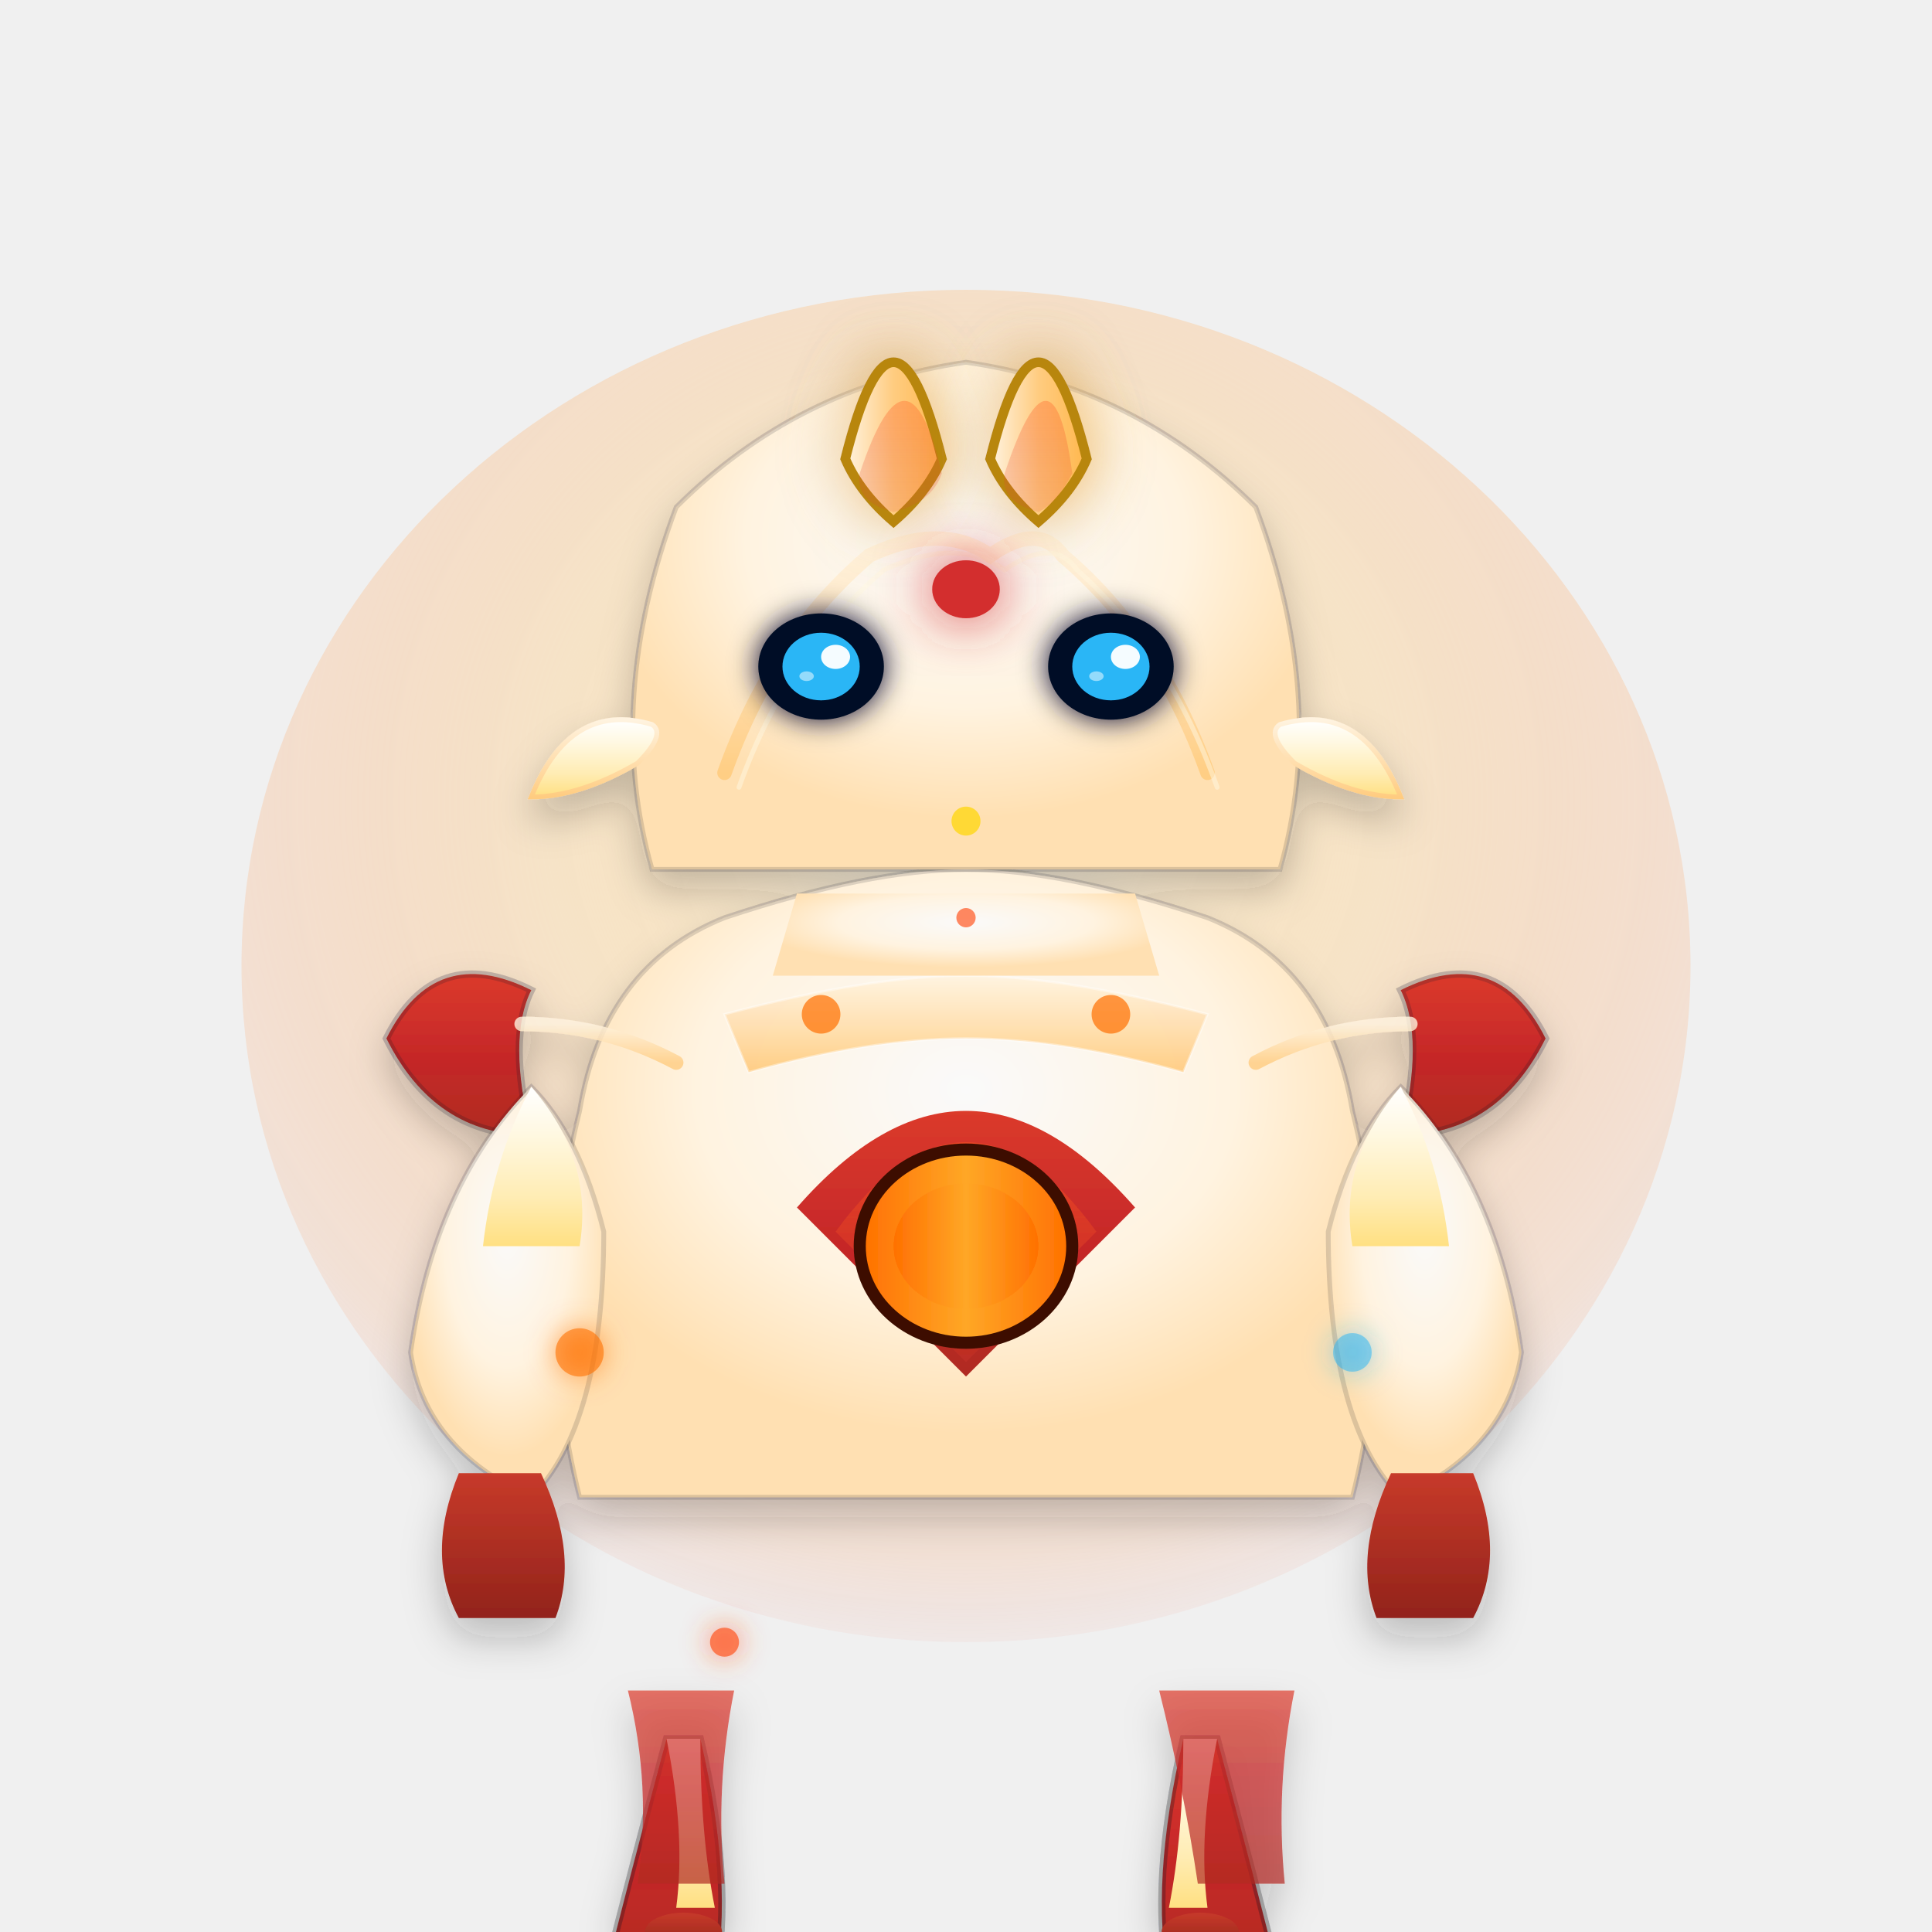
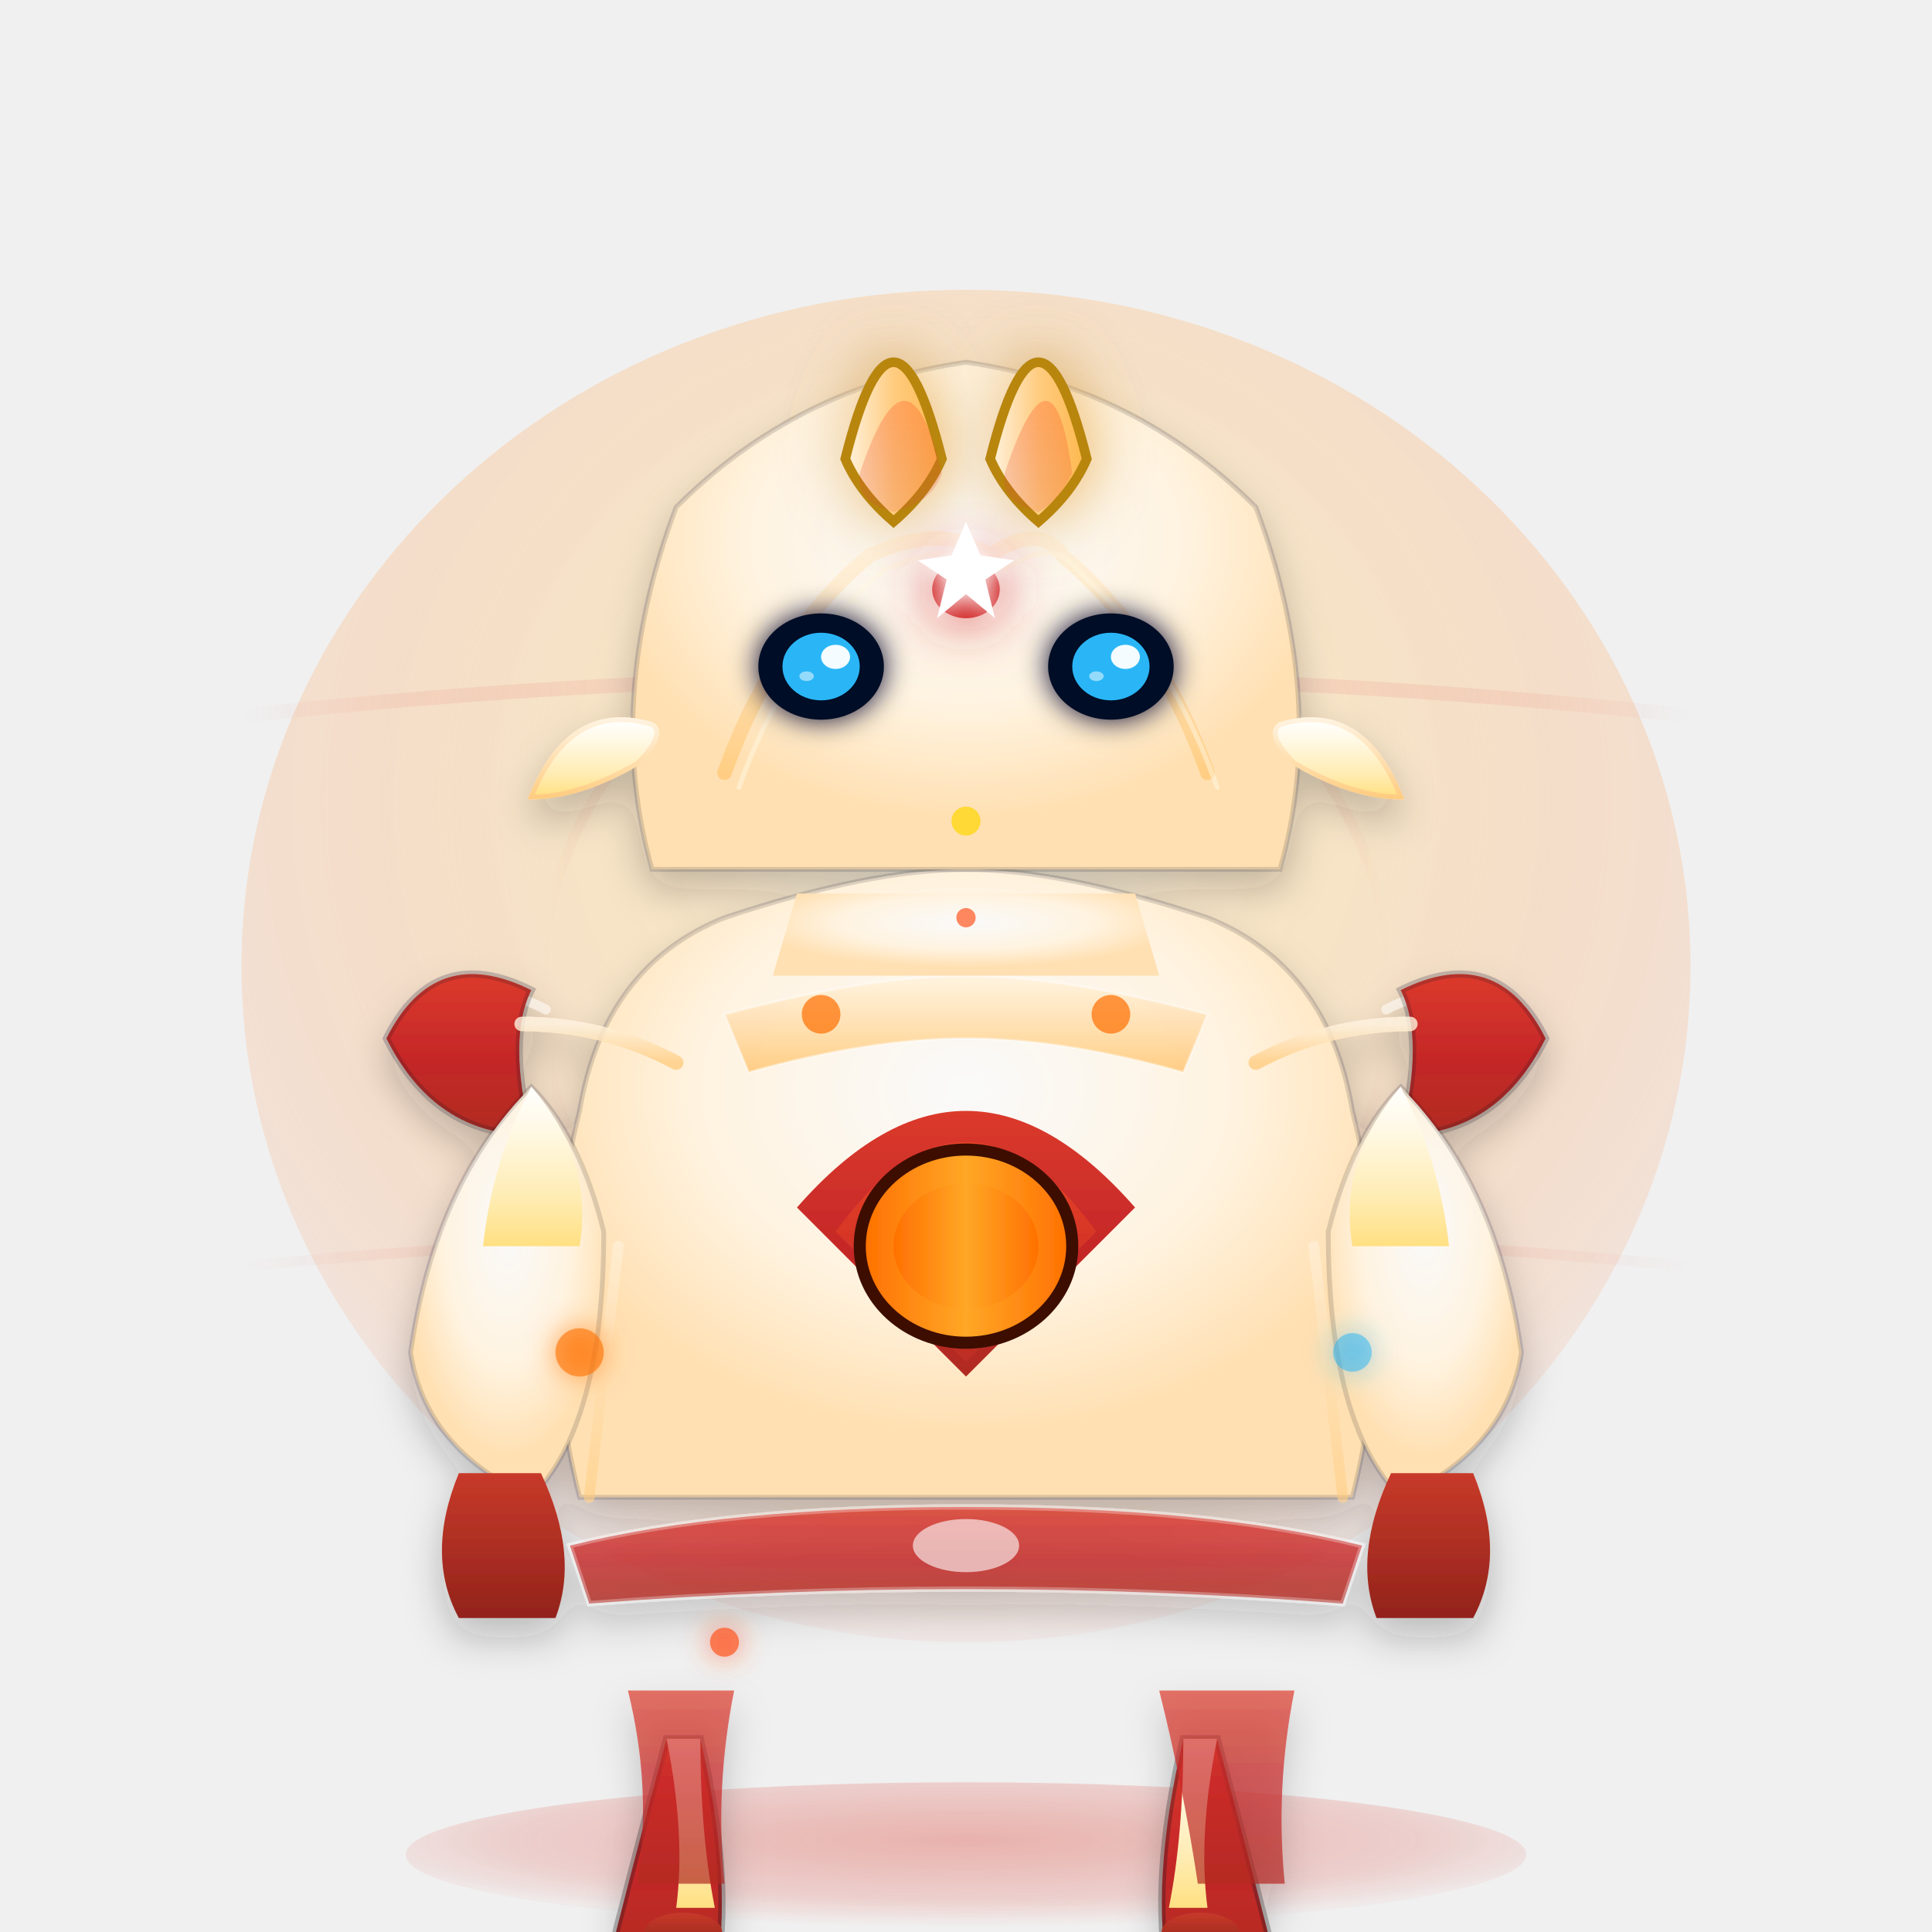
<svg xmlns="http://www.w3.org/2000/svg" viewBox="0 0 400 400" width="400" height="400" role="img">
  <defs>
    <radialGradient id="au_taro" cx="50%" cy="38%" r="65%">
      <stop offset="0%" stop-color="#fffdf0" stop-opacity="0.95" />
      <stop offset="45%" stop-color="#ffd08a" stop-opacity="0.4" />
      <stop offset="85%" stop-color="#ff8c42" stop-opacity="0.15" />
      <stop offset="100%" stop-color="#e0453f" stop-opacity="0" />
    </radialGradient>
    <radialGradient id="skin_taro" cx="50%" cy="35%" r="55%">
      <stop offset="0%" stop-color="#fafafa" />
      <stop offset="60%" stop-color="#fff3e0" />
      <stop offset="100%" stop-color="#ffe0b2" />
    </radialGradient>
    <linearGradient id="mn_taro" x1="0" y1="0" x2="0" y2="1">
      <stop offset="0%" stop-color="#db3a2c" />
      <stop offset="50%" stop-color="#c62828" />
      <stop offset="100%" stop-color="#b02a21" />
    </linearGradient>
    <linearGradient id="mn_taro_shine" x1="0" y1="0" x2="0" y2="1">
      <stop offset="0%" stop-color="#ff5722" stop-opacity="0.8" />
      <stop offset="100%" stop-color="#db3a2c" stop-opacity="0.4" />
    </linearGradient>
    <linearGradient id="sv_taro" x1="0" y1="0" x2="0" y2="1">
      <stop offset="0%" stop-color="#ffffff" />
      <stop offset="30%" stop-color="#fff8e1" />
      <stop offset="70%" stop-color="#ffecb3" />
      <stop offset="100%" stop-color="#ffe082" />
    </linearGradient>
    <linearGradient id="ac_taro" x1="0" y1="0" x2="0" y2="1">
      <stop offset="0%" stop-color="#c73a2a" />
      <stop offset="100%" stop-color="#92231b" />
    </linearGradient>
    <linearGradient id="timer_taro" x1="0" y1="0" x2="1" y2="0">
      <stop offset="0%" stop-color="#ff6f00" />
      <stop offset="50%" stop-color="#ffa726" />
      <stop offset="100%" stop-color="#ff6f00" />
    </linearGradient>
    <linearGradient id="timer_taro_blue" x1="0" y1="0" x2="1" y2="0">
      <stop offset="0%" stop-color="#29b6f6" />
      <stop offset="50%" stop-color="#4fc3f7" />
      <stop offset="100%" stop-color="#29b6f6" />
    </linearGradient>
    <linearGradient id="timer_taro_red" x1="0" y1="0" x2="1" y2="0">
      <stop offset="0%" stop-color="#d32f2f" />
      <stop offset="50%" stop-color="#ef5350" />
      <stop offset="100%" stop-color="#d32f2f" />
    </linearGradient>
    <linearGradient id="silver_taro" x1="0" y1="0" x2="0" y2="1">
      <stop offset="0%" stop-color="#fff3e0" />
      <stop offset="50%" stop-color="#ffe0b2" />
      <stop offset="100%" stop-color="#ffcc80" />
    </linearGradient>
    <linearGradient id="taro_horn" x1="0" y1="0" x2="1" y2="0">
      <stop offset="0%" stop-color="#fff3e0" />
      <stop offset="50%" stop-color="#ffcc80" />
      <stop offset="100%" stop-color="#ffb74d" />
    </linearGradient>
    <filter id="glow_taro" x="-50%" y="-50%" width="200%" height="200%">
      <feGaussianBlur stdDeviation="3" result="blur" />
      <feMerge>
        <feMergeNode in="blur" />
        <feMergeNode in="SourceGraphic" />
      </feMerge>
    </filter>
    <filter id="soft_shadow" x="-20%" y="-20%" width="140%" height="140%">
      <feDropShadow dx="0" dy="4" stdDeviation="4" flood-color="rgba(20,24,36,0.25)" />
    </filter>
    <filter id="fire_glow" x="-100%" y="-100%" width="300%" height="300%">
      <feGaussianBlur stdDeviation="6" result="blur" />
      <feColorMatrix in="blur" type="matrix" values="1 0 0 0 0  0 0.7 0 0 0  0 0 0.3 0 0  0 0 0 1.8 0" />
      <feMerge>
        <feMergeNode in="blur" />
        <feMergeNode in="SourceGraphic" />
      </feMerge>
    </filter>
+     <radialGradient id="en_taro" cx="50%" cy="40%" r="60%">
+       <stop offset="0%" stop-color="#db3a2c" stop-opacity="0.9" />
+       <stop offset="70%" stop-color="#db3a2c" stop-opacity="0.45" />
+       <stop offset="100%" stop-color="#db3a2c" stop-opacity="0" />
+     </radialGradient>
+     <linearGradient id="ray_taro" x1="0" y1="0" x2="1" y2="0">
+       <stop offset="0%" stop-color="#db3a2c" stop-opacity="0" />
+       <stop offset="50%" stop-color="#ffffff" stop-opacity="0.95" />
+       <stop offset="100%" stop-color="#db3a2c" stop-opacity="0" />
+     </linearGradient>
+     <filter id="spark_taro" x="-100%" y="-100%" width="300%" height="300%">
+       <feGaussianBlur stdDeviation="2.2" result="blur" />
+       <feColorMatrix in="blur" type="matrix" values="1 0 0 0 0  0 1 0 0 0  0 0 1 0 0  0 0 0 2.2 0" />
+       <feMerge>
+         <feMergeNode in="blur" />
+         <feMergeNode in="SourceGraphic" />
+       </feMerge>
+     </filter>
  </defs>
  <ellipse cx="200" cy="200" rx="150" ry="140" fill="url(#au_taro)">
    <animate attributeName="opacity" values="0.4;0.9;0.4" dur="3s" repeatCount="indefinite" />
    <animate attributeName="rx" values="150;170;150" dur="3s" repeatCount="indefinite" />
    <animate attributeName="ry" values="140;160;140" dur="3s" repeatCount="indefinite" />
  </ellipse>
+   <g opacity="0.95">
+     <ellipse cx="200" cy="384" rx="116" ry="15" fill="url(#en_taro)" opacity="0.4">
+       <animate attributeName="rx" values="116;126;116" dur="3.5s" repeatCount="indefinite" calcMode="spline" keyTimes="0;0.5;1" keySplines="0.4 0 0.6 1;0.4 0 0.6 1" />
+       <animate attributeName="opacity" values="0.4;0.6;0.4" dur="3.5s" repeatCount="indefinite" />
+     </ellipse>
+     <ellipse cx="200" cy="205" rx="88" ry="82" fill="none" stroke="url(#ray_taro)" stroke-width="2.2" opacity="0.55">
+       <animate attributeName="rx" values="88;112;88" dur="0.85s" repeatCount="indefinite" />
+       <animate attributeName="ry" values="82;104;82" dur="0.85s" repeatCount="indefinite" />
+       <animate attributeName="opacity" values="0.55;0.1;0.55" dur="0.85s" repeatCount="indefinite" />
+     </ellipse>
+     <path d="M52 148 Q200 132 348 148" stroke="url(#ray_taro)" stroke-width="3" fill="none" stroke-linecap="round" opacity="0.5">
+       <animate attributeName="opacity" values="0.15;0.65;0.15" dur="2.6s" repeatCount="indefinite" />
+       <animate attributeName="d" values="M52 148 Q200 132 348 148;M52 144 Q200 128 348 144;M52 148 Q200 132 348 148" dur="2.6s" repeatCount="indefinite" />
+     </path>
+     <path d="M52 262 Q200 248 348 262" stroke="url(#ray_taro)" stroke-width="2.2" fill="none" stroke-linecap="round" opacity="0.4">
+       <animate attributeName="opacity" values="0.1;0.5;0.1" dur="3.2s" repeatCount="indefinite" />
+       <animate attributeName="d" values="M52 262 Q200 248 348 262;M52 266 Q200 252 348 266;M52 262 Q200 248 348 262" dur="3.2s" repeatCount="indefinite" />
+     </path>
+   </g>
  <g filter="url(#soft_shadow)">
    <animateTransform attributeName="transform" type="translate" values="0 0;0 -5;0 0" dur="3s" repeatCount="indefinite" calcMode="spline" keyTimes="0;0.5;1" keySplines="0.4 0 0.6 1;0.4 0 0.6 1" />
    <g transform="translate(0, 10)">
      <g>
        <path d="M138 350 Q130 380 125 400 L148 400 Q152 380 145 350 Z" fill="url(#mn_taro)" stroke="rgba(20,24,36,0.3)" stroke-width="1.5" />
        <path d="M138 350 Q142 370 140 385 L148 385 Q145 370 145 350 Z" fill="url(#sv_taro)" />
        <ellipse cx="141.5" cy="390" rx="8" ry="4" fill="url(#ac_taro)" />
        <path d="M130 340 Q135 360 132 380 L150 380 Q148 360 152 340 Z" fill="url(#mn_taro)" opacity="0.7" />
        <path d="M252 350 Q260 380 265 400 L242 400 Q238 380 245 350 Z" fill="url(#mn_taro)" stroke="rgba(20,24,36,0.3)" stroke-width="1.5" />
        <path d="M252 350 Q248 370 250 385 L242 385 Q245 370 245 350 Z" fill="url(#sv_taro)" />
        <ellipse cx="248.5" cy="390" rx="8" ry="4" fill="url(#ac_taro)" />
        <path d="M240 340 Q245 360 248 380 L266 380 Q264 360 268 340 Z" fill="url(#mn_taro)" opacity="0.7" />
      </g>
      <path d="M120 300 Q110 260 120 220 Q125 190 150 180 Q180 170 200 170 Q220 170 250 180 Q275 190 280 220 Q290 260 280 300 Z" fill="url(#skin_taro)" stroke="rgba(20,24,36,0.15)" stroke-width="1">
        <animate attributeName="d" values="M120 300 Q110 260 120 220 Q125 190 150 180 Q180 170 200 170 Q220 170 250 180 Q275 190 280 220 Q290 260 280 300 Z;                       M120 300 Q110 260 120 215 Q125 185 150 175 Q180 165 200 165 Q220 165 250 175 Q275 185 280 215 Q290 255 280 300 Z;                       M120 300 Q110 260 120 220 Q125 190 150 180 Q180 170 200 170 Q220 170 250 180 Q275 190 280 220 Q290 260 280 300 Z" dur="3s" repeatCount="indefinite" calcMode="spline" keyTimes="0;0.5;1" keySplines="0.4 0 0.6 1;0.4 0 0.6 1" />
      </path>
      <path d="M165 240 Q200 200 235 240 Q215 260 200 275 Q185 260 165 240 Z" fill="url(#mn_taro)">
        <animate attributeName="opacity" values="1;0.8;1" dur="3s" repeatCount="indefinite" />
      </path>
      <path d="M173 245 Q200 208 227 245 Q210 262 200 272 Q190 262 173 245 Z" fill="url(#mn_taro_shine)" opacity="0.6" />
      <ellipse cx="200" cy="255" rx="14" ry="12" fill="url(#taro_horn)" stroke="#b8860b" stroke-width="2">
        <animate attributeName="rx" values="14;16;14" dur="2s" repeatCount="indefinite" />
        <animate attributeName="ry" values="12;14;12" dur="2s" repeatCount="indefinite" />
      </ellipse>
      <ellipse cx="200" cy="255" rx="8" ry="7" fill="#ffd600" opacity="0.9">
        <animate attributeName="opacity" values="0.9;1;0.6;1;0.9" dur="1.5s" repeatCount="indefinite" />
      </ellipse>
      <g id="colorTimer">
        <ellipse cx="200" cy="248" rx="22" ry="20" fill="url(#timer_taro)" stroke="#3d0f00" stroke-width="2.5">
          <animate attributeName="rx" values="22;25;22" dur="1.2s" repeatCount="indefinite" />
          <animate attributeName="ry" values="20;23;20" dur="1.2s" repeatCount="indefinite" />
        </ellipse>
        <ellipse cx="200" cy="248" rx="15" ry="13" fill="url(#timer_taro)" opacity="0.9">
          <animate attributeName="opacity" values="0.9;1;0.6;1;0.9" dur="2s" repeatCount="indefinite" />
          <animate attributeName="rx" values="15;17;14;17;15" dur="2s" repeatCount="indefinite" />
        </ellipse>
        <animate attributeName="fill" values="url(#timer_taro);url(#timer_taro);url(#timer_taro_red);url(#timer_taro_blue);url(#timer_taro)" dur="15s" repeatCount="indefinite" begin="3s" />
      </g>
      <path d="M150 200 Q180 192 200 192 Q220 192 250 200 L245 212 Q220 205 200 205 Q180 205 155 212 Z" fill="url(#silver_taro)" stroke="rgba(255,255,255,0.4)" stroke-width="0.5" opacity="0.95" />
+       <path d="M128 248 L122 300" stroke="url(#silver_taro)" stroke-width="2.2" stroke-linecap="round" fill="none" opacity="0.55" />
+       <path d="M272 248 L278 300" stroke="url(#silver_taro)" stroke-width="2.2" stroke-linecap="round" fill="none" opacity="0.55" />
+       <path d="M118 310 Q150 302 200 302 Q250 302 282 310 L278 322 Q200 316 122 322 Z" fill="url(#mn_taro)" opacity="0.8" />
+       <path d="M118 310 Q150 302 200 302 Q250 302 282 310 L278 322 Q200 316 122 322 Z" fill="none" stroke="rgba(255,255,255,0.4)" stroke-width="1.1" opacity="0.7" />
+       <ellipse cx="200" cy="310" rx="11" ry="5.5" fill="#ffffff" opacity="0.6">
+         <animate attributeName="opacity" values="0.6;1;0.6" dur="2s" repeatCount="indefinite" />
+       </ellipse>
+       <path d="M113 199 Q98 191 91 205" stroke="rgba(255,255,255,0.8)" stroke-width="2" stroke-linecap="round" fill="none" opacity="0.6" />
+       <path d="M287 199 Q302 191 309 205" stroke="rgba(255,255,255,0.8)" stroke-width="2" stroke-linecap="round" fill="none" opacity="0.6" />
      <path d="M110 195 Q90 185 80 205 Q90 225 110 225 Q105 205 110 195 Z" fill="url(#mn_taro)" stroke="rgba(20,24,36,0.2)" stroke-width="1.5" />
      <path d="M290 195 Q310 185 320 205 Q310 225 290 225 Q295 205 290 195 Z" fill="url(#mn_taro)" stroke="rgba(20,24,36,0.2)" stroke-width="1.5" />
      <path d="M108 202 Q125 202 140 210" stroke="url(#silver_taro)" stroke-width="3" fill="none" stroke-linecap="round" opacity="0.8" />
      <path d="M292 202 Q275 202 260 210" stroke="url(#silver_taro)" stroke-width="3" fill="none" stroke-linecap="round" opacity="0.8" />
      <g>
        <path d="M110 215 Q90 235 85 270 Q88 290 110 300 Q125 285 125 245 Q120 225 110 215 Z" fill="url(#skin_taro)" stroke="rgba(20,24,36,0.15)" stroke-width="1" />
        <path d="M110 215 Q102 230 100 248 L120 248 Q123 230 110 215 Z" fill="url(#sv_taro)" />
        <path d="M95 295 Q88 312 95 325 L115 325 Q120 312 112 295 Z" fill="url(#ac_taro)" />
        <path d="M290 215 Q310 235 315 270 Q312 290 290 300 Q275 285 275 245 Q280 225 290 215 Z" fill="url(#skin_taro)" stroke="rgba(20,24,36,0.15)" stroke-width="1" />
        <path d="M290 215 Q298 230 300 248 L280 248 Q277 230 290 215 Z" fill="url(#sv_taro)" />
        <path d="M305 295 Q312 312 305 325 L285 325 Q280 312 288 295 Z" fill="url(#ac_taro)" />
      </g>
      <path d="M165 175 L160 192 L240 192 L235 175 Z" fill="url(#skin_taro)" />
      <g>
        <path d="M135 170 Q125 135 140 95 Q165 70 200 65 Q235 70 260 95 Q275 135 265 170 Z" fill="url(#skin_taro)" stroke="rgba(20,24,36,0.15)" stroke-width="1">
          <animate attributeName="d" values="M135 170 Q125 135 140 95 Q165 70 200 65 Q235 70 260 95 Q275 135 265 170 Z;                         M135 170 Q125 132 140 92 Q165 67 200 62 Q235 67 260 92 Q275 132 265 170 Z;                         M135 170 Q125 135 140 95 Q165 70 200 65 Q235 70 260 95 Q275 135 265 170 Z" dur="3s" repeatCount="indefinite" calcMode="spline" keyTimes="0;0.5;1" keySplines="0.4 0 0.6 1;0.4 0 0.6 1" />
        </path>
        <path d="M150 150 Q160 122 180 105 Q195 98 205 105 Q215 98 220 105 Q240 122 250 150" fill="none" stroke="url(#silver_taro)" stroke-width="3" stroke-linecap="round" opacity="0.9" />
        <path d="M153 153 Q163 125 183 108 Q198 101 208 108 Q218 101 223 108 Q242 125 252 153" fill="none" stroke="#fff8e1" stroke-width="1" stroke-linecap="round" opacity="0.5" />
        <g>
          <ellipse cx="170" cy="128" rx="13" ry="11" fill="#051025" filter="url(#glow_taro)">
            <animate attributeName="ry" values="11;2;11" dur="4s" repeatCount="indefinite" begin="0.5s" />
          </ellipse>
          <ellipse cx="170" cy="128" rx="8" ry="7" fill="#29b6f6">
            <animate attributeName="ry" values="7;1;7" dur="4s" repeatCount="indefinite" begin="0.5s" />
          </ellipse>
          <ellipse cx="173" cy="126" rx="3" ry="2.5" fill="#ffffff" opacity="0.95" />
          <ellipse cx="167" cy="130" rx="1.5" ry="1" fill="#ffffff" opacity="0.5" />
          <ellipse cx="230" cy="128" rx="13" ry="11" fill="#051025" filter="url(#glow_taro)">
            <animate attributeName="ry" values="11;2;11" dur="4s" repeatCount="indefinite" begin="0.5s" />
          </ellipse>
          <ellipse cx="230" cy="128" rx="8" ry="7" fill="#29b6f6">
            <animate attributeName="ry" values="7;1;7" dur="4s" repeatCount="indefinite" begin="0.5s" />
          </ellipse>
          <ellipse cx="233" cy="126" rx="3" ry="2.5" fill="#ffffff" opacity="0.95" />
          <ellipse cx="227" cy="130" rx="1.5" ry="1" fill="#ffffff" opacity="0.5" />
        </g>
        <path d="M175 85 Q185 45 195 85 Q192 92 185 98 Q178 92 175 85 Z" fill="url(#taro_horn)" stroke="#b8860b" stroke-width="2" filter="url(#fire_glow)">
          <animateTransform attributeName="transform" type="rotate" values="0;2;0;-2;0" dur="5s" repeatCount="indefinite" />
        </path>
        <path d="M205 85 Q215 45 225 85 Q222 92 215 98 Q208 92 205 85 Z" fill="url(#taro_horn)" stroke="#b8860b" stroke-width="2" filter="url(#fire_glow)">
          <animateTransform attributeName="transform" type="rotate" values="0;-2;0;2;0" dur="5s" repeatCount="indefinite" />
        </path>
        <path d="M178 88 Q188 58 195 88 Q193 94 185 96 Q177 94 178 88 Z" fill="url(#mn_taro_shine)" opacity="0.4" />
        <path d="M208 88 Q218 58 222 88 Q219 94 215 96 Q207 94 208 88 Z" fill="url(#mn_taro_shine)" opacity="0.4" />
        <path d="M135 140 Q118 135 110 155 Q120 155 132 148 Q138 142 135 140 Z" fill="url(#sv_taro)" stroke="url(#silver_taro)" stroke-width="1" />
        <path d="M265 140 Q282 135 290 155 Q280 155 268 148 Q262 142 265 140 Z" fill="url(#sv_taro)" stroke="url(#silver_taro)" stroke-width="1" />
        <ellipse cx="200" cy="112" rx="7" ry="6" fill="#d32f2f" filter="url(#fire_glow)">
          <animate attributeName="opacity" values="0.9;1;0.9" dur="1.5s" repeatCount="indefinite" />
          <animate attributeName="rx" values="7;8;7" dur="1.5s" repeatCount="indefinite" />
        </ellipse>
+         <g fill="#ffffff" filter="url(#spark_taro)">
+           <path d="M200 98 L203 105 L210 106 L204 110 L206 118 L200 113 L194 118 L196 110 L190 106 L197 105 Z">
+             <animate attributeName="opacity" values="0.15;0.95;0.15" dur="1.6s" repeatCount="indefinite" />
+             <animateTransform attributeName="transform" type="rotate" values="0 200 108;90 200 108" dur="3.2s" repeatCount="indefinite" />
+           </path>
+         </g>
      </g>
      <g opacity="0.7">
        <circle cx="170" cy="200" r="4" fill="#ff6f00">
          <animate attributeName="r" values="2;6;2" dur="1.5s" repeatCount="indefinite" />
          <animate attributeName="opacity" values="0.4;1;0" dur="1.5s" repeatCount="indefinite" />
          <animate attributeName="cy" values="200;170;200" dur="1.5s" repeatCount="indefinite" />
        </circle>
        <circle cx="230" cy="200" r="4" fill="#ff6f00">
          <animate attributeName="r" values="2;6;2" dur="1.5s" repeatCount="indefinite" begin="0.75s" />
          <animate attributeName="opacity" values="0.4;1;0" dur="1.5s" repeatCount="indefinite" begin="0.75s" />
          <animate attributeName="cy" values="200;170;200" dur="1.5s" repeatCount="indefinite" begin="0.75s" />
        </circle>
        <circle cx="200" cy="160" r="3" fill="#ffd600">
          <animate attributeName="r" values="2;5;2" dur="1s" repeatCount="indefinite" />
          <animate attributeName="opacity" values="0.5;1;0" dur="1s" repeatCount="indefinite" />
          <animate attributeName="cy" values="160;130;160" dur="1s" repeatCount="indefinite" />
        </circle>
        <circle cx="200" cy="180" r="2" fill="#ff5722">
          <animate attributeName="r" values="1;4;1" dur="0.8s" repeatCount="indefinite" />
          <animate attributeName="opacity" values="0.6;1;0" dur="0.8s" repeatCount="indefinite" />
          <animate attributeName="cy" values="180;150;180" dur="0.8s" repeatCount="indefinite" />
        </circle>
      </g>
    </g>
  </g>
  <g filter="url(#glow_taro)">
    <circle cx="120" cy="280" r="5" fill="#ff6f00" opacity="0.6">
      <animateMotion path="M0,0 Q-40,-50 -30,-100 Q15,-130 50,-70 Q70,-25 0,0" dur="5s" repeatCount="indefinite" rotate="auto" />
      <animate attributeName="opacity" values="0;0.8;0" dur="5s" repeatCount="indefinite" />
      <animate attributeName="r" values="5;8;5" dur="5s" repeatCount="indefinite" />
    </circle>
    <circle cx="280" cy="280" r="4" fill="#29b6f6" opacity="0.5">
      <animateMotion path="M0,0 Q40,-50 30,-100 Q-15,-130 -50,-70 Q-70,-25 0,0" dur="6s" repeatCount="indefinite" rotate="auto" />
      <animate attributeName="opacity" values="0;0.7;0" dur="6s" repeatCount="indefinite" />
    </circle>
    <circle cx="150" cy="340" r="3" fill="#ff5722" opacity="0.7">
      <animateMotion path="M0,0 Q-25,30 -15,70 Q30,100 55,40 Q30,-15 0,0" dur="4s" repeatCount="indefinite" rotate="auto" />
      <animate attributeName="opacity" values="0;0.8;0" dur="4s" repeatCount="indefinite" />
    </circle>
  </g>
</svg>
